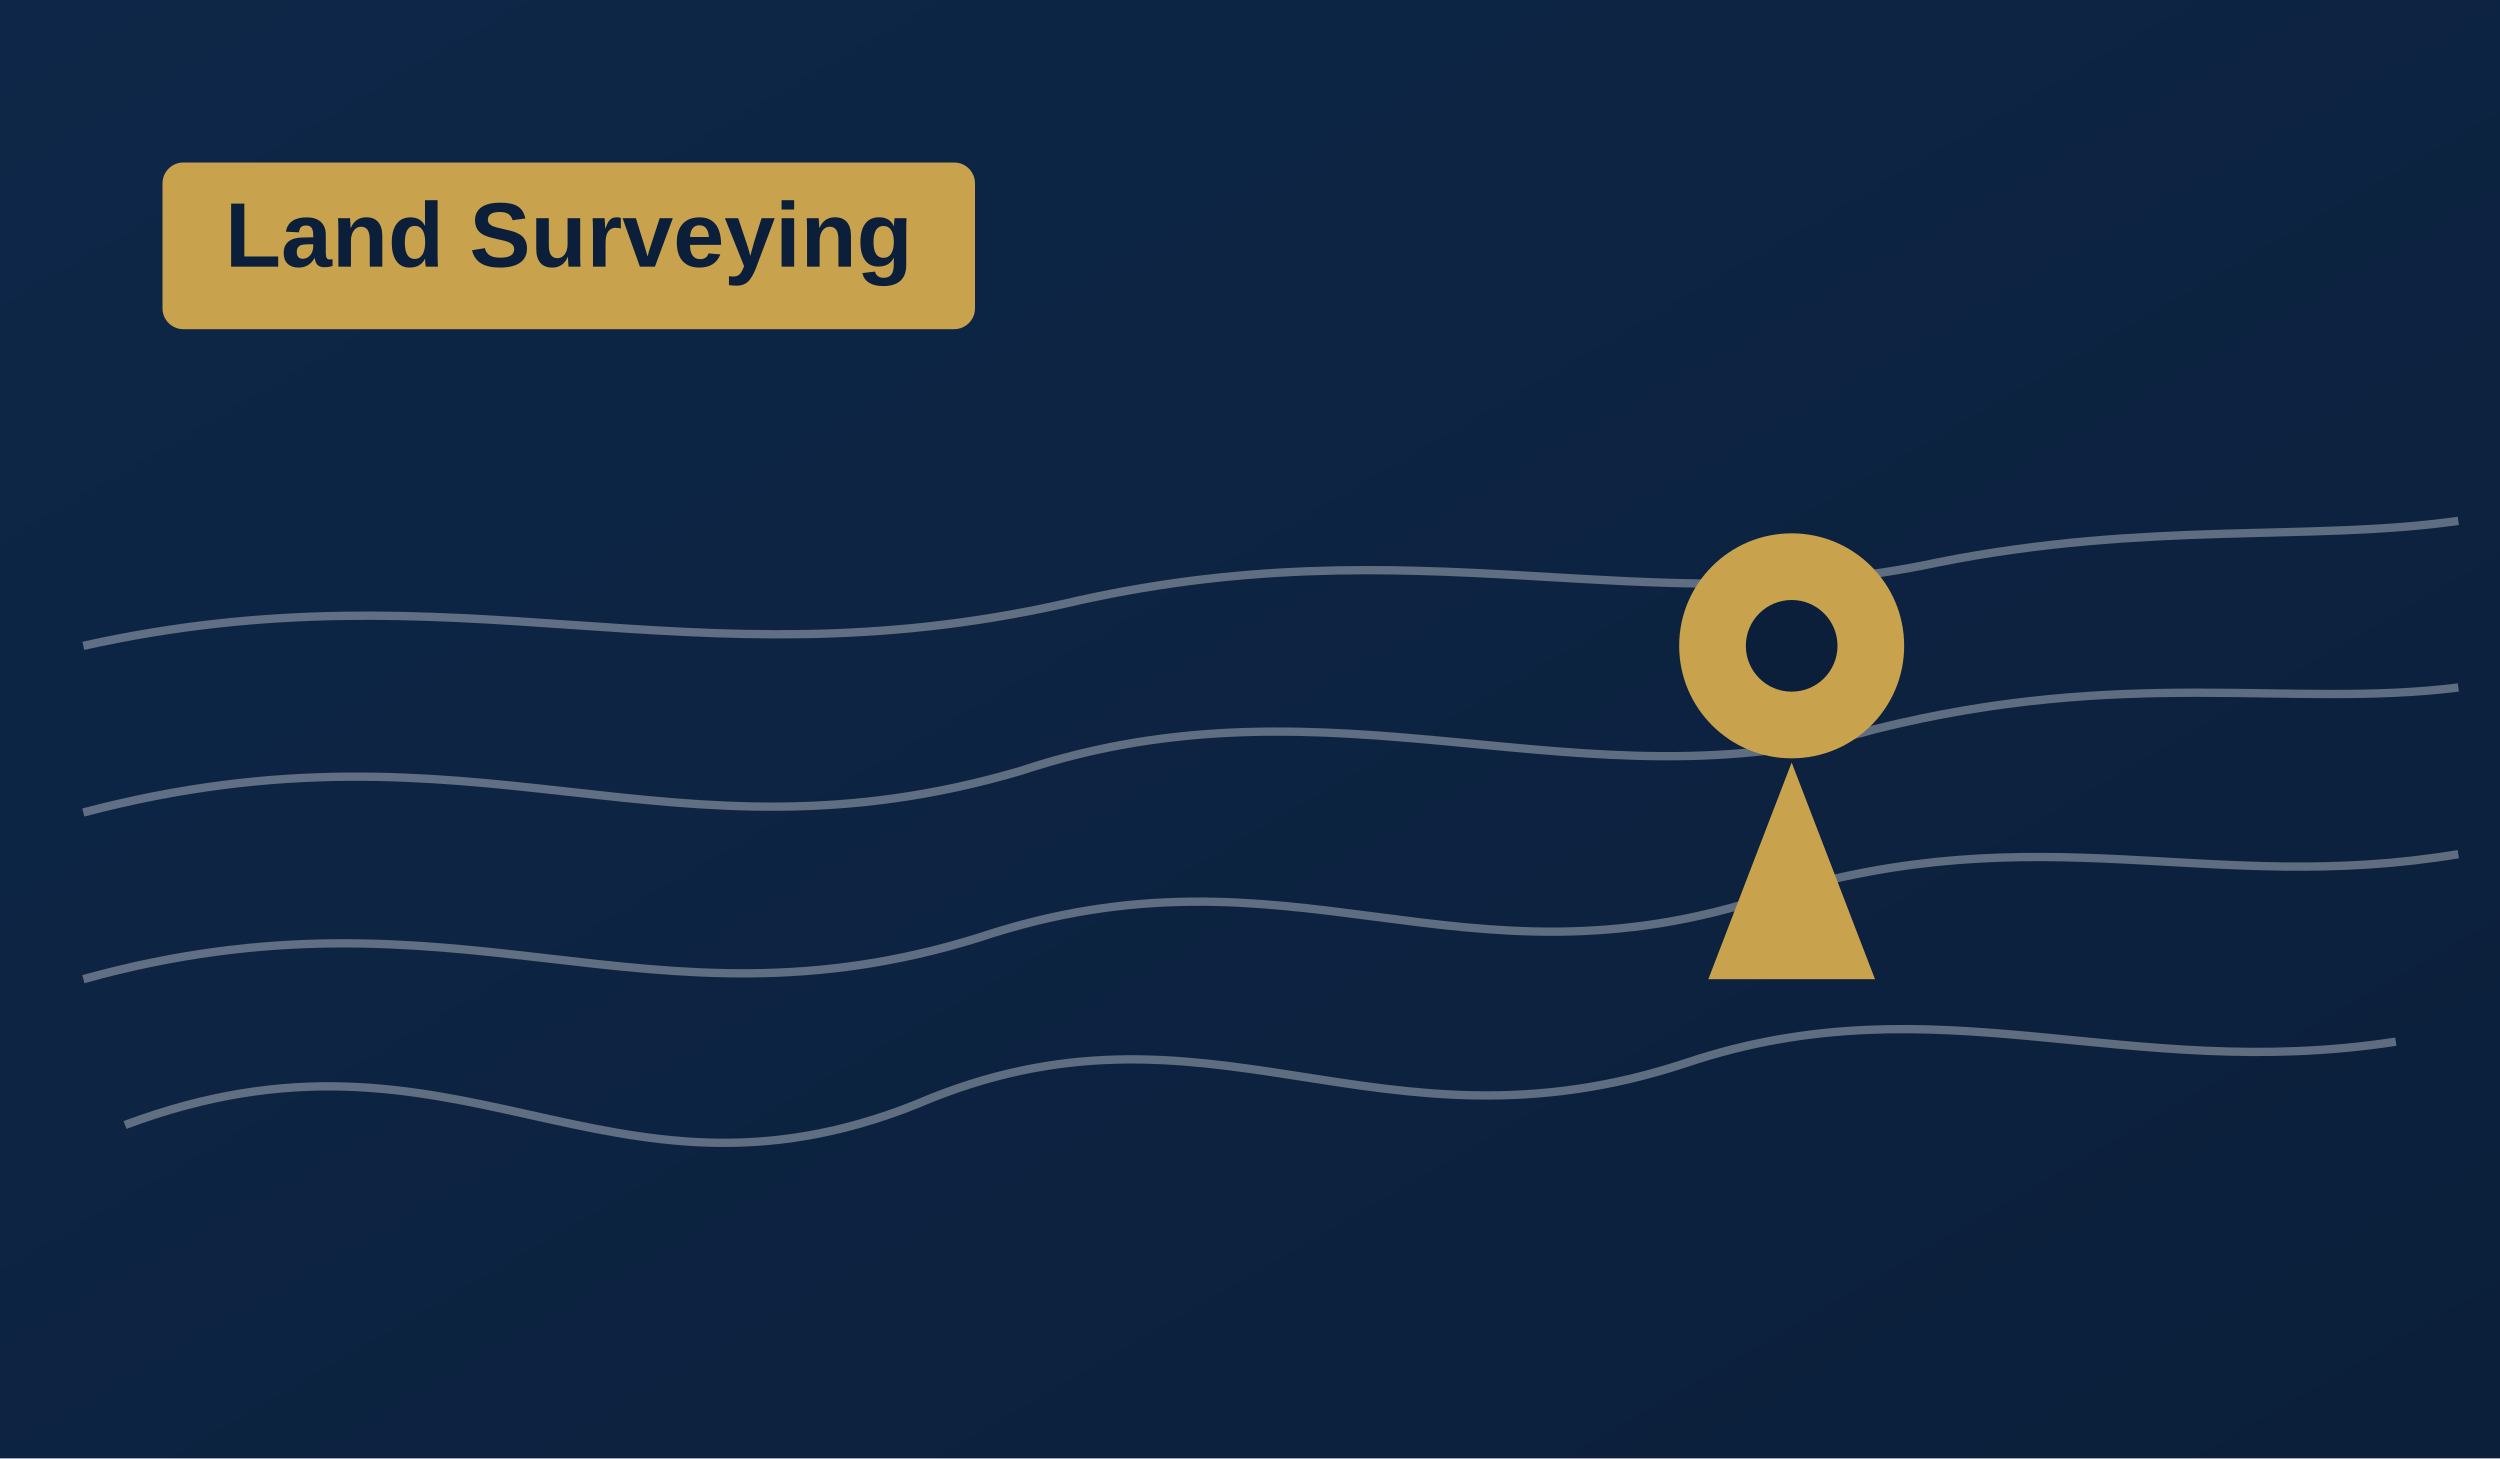
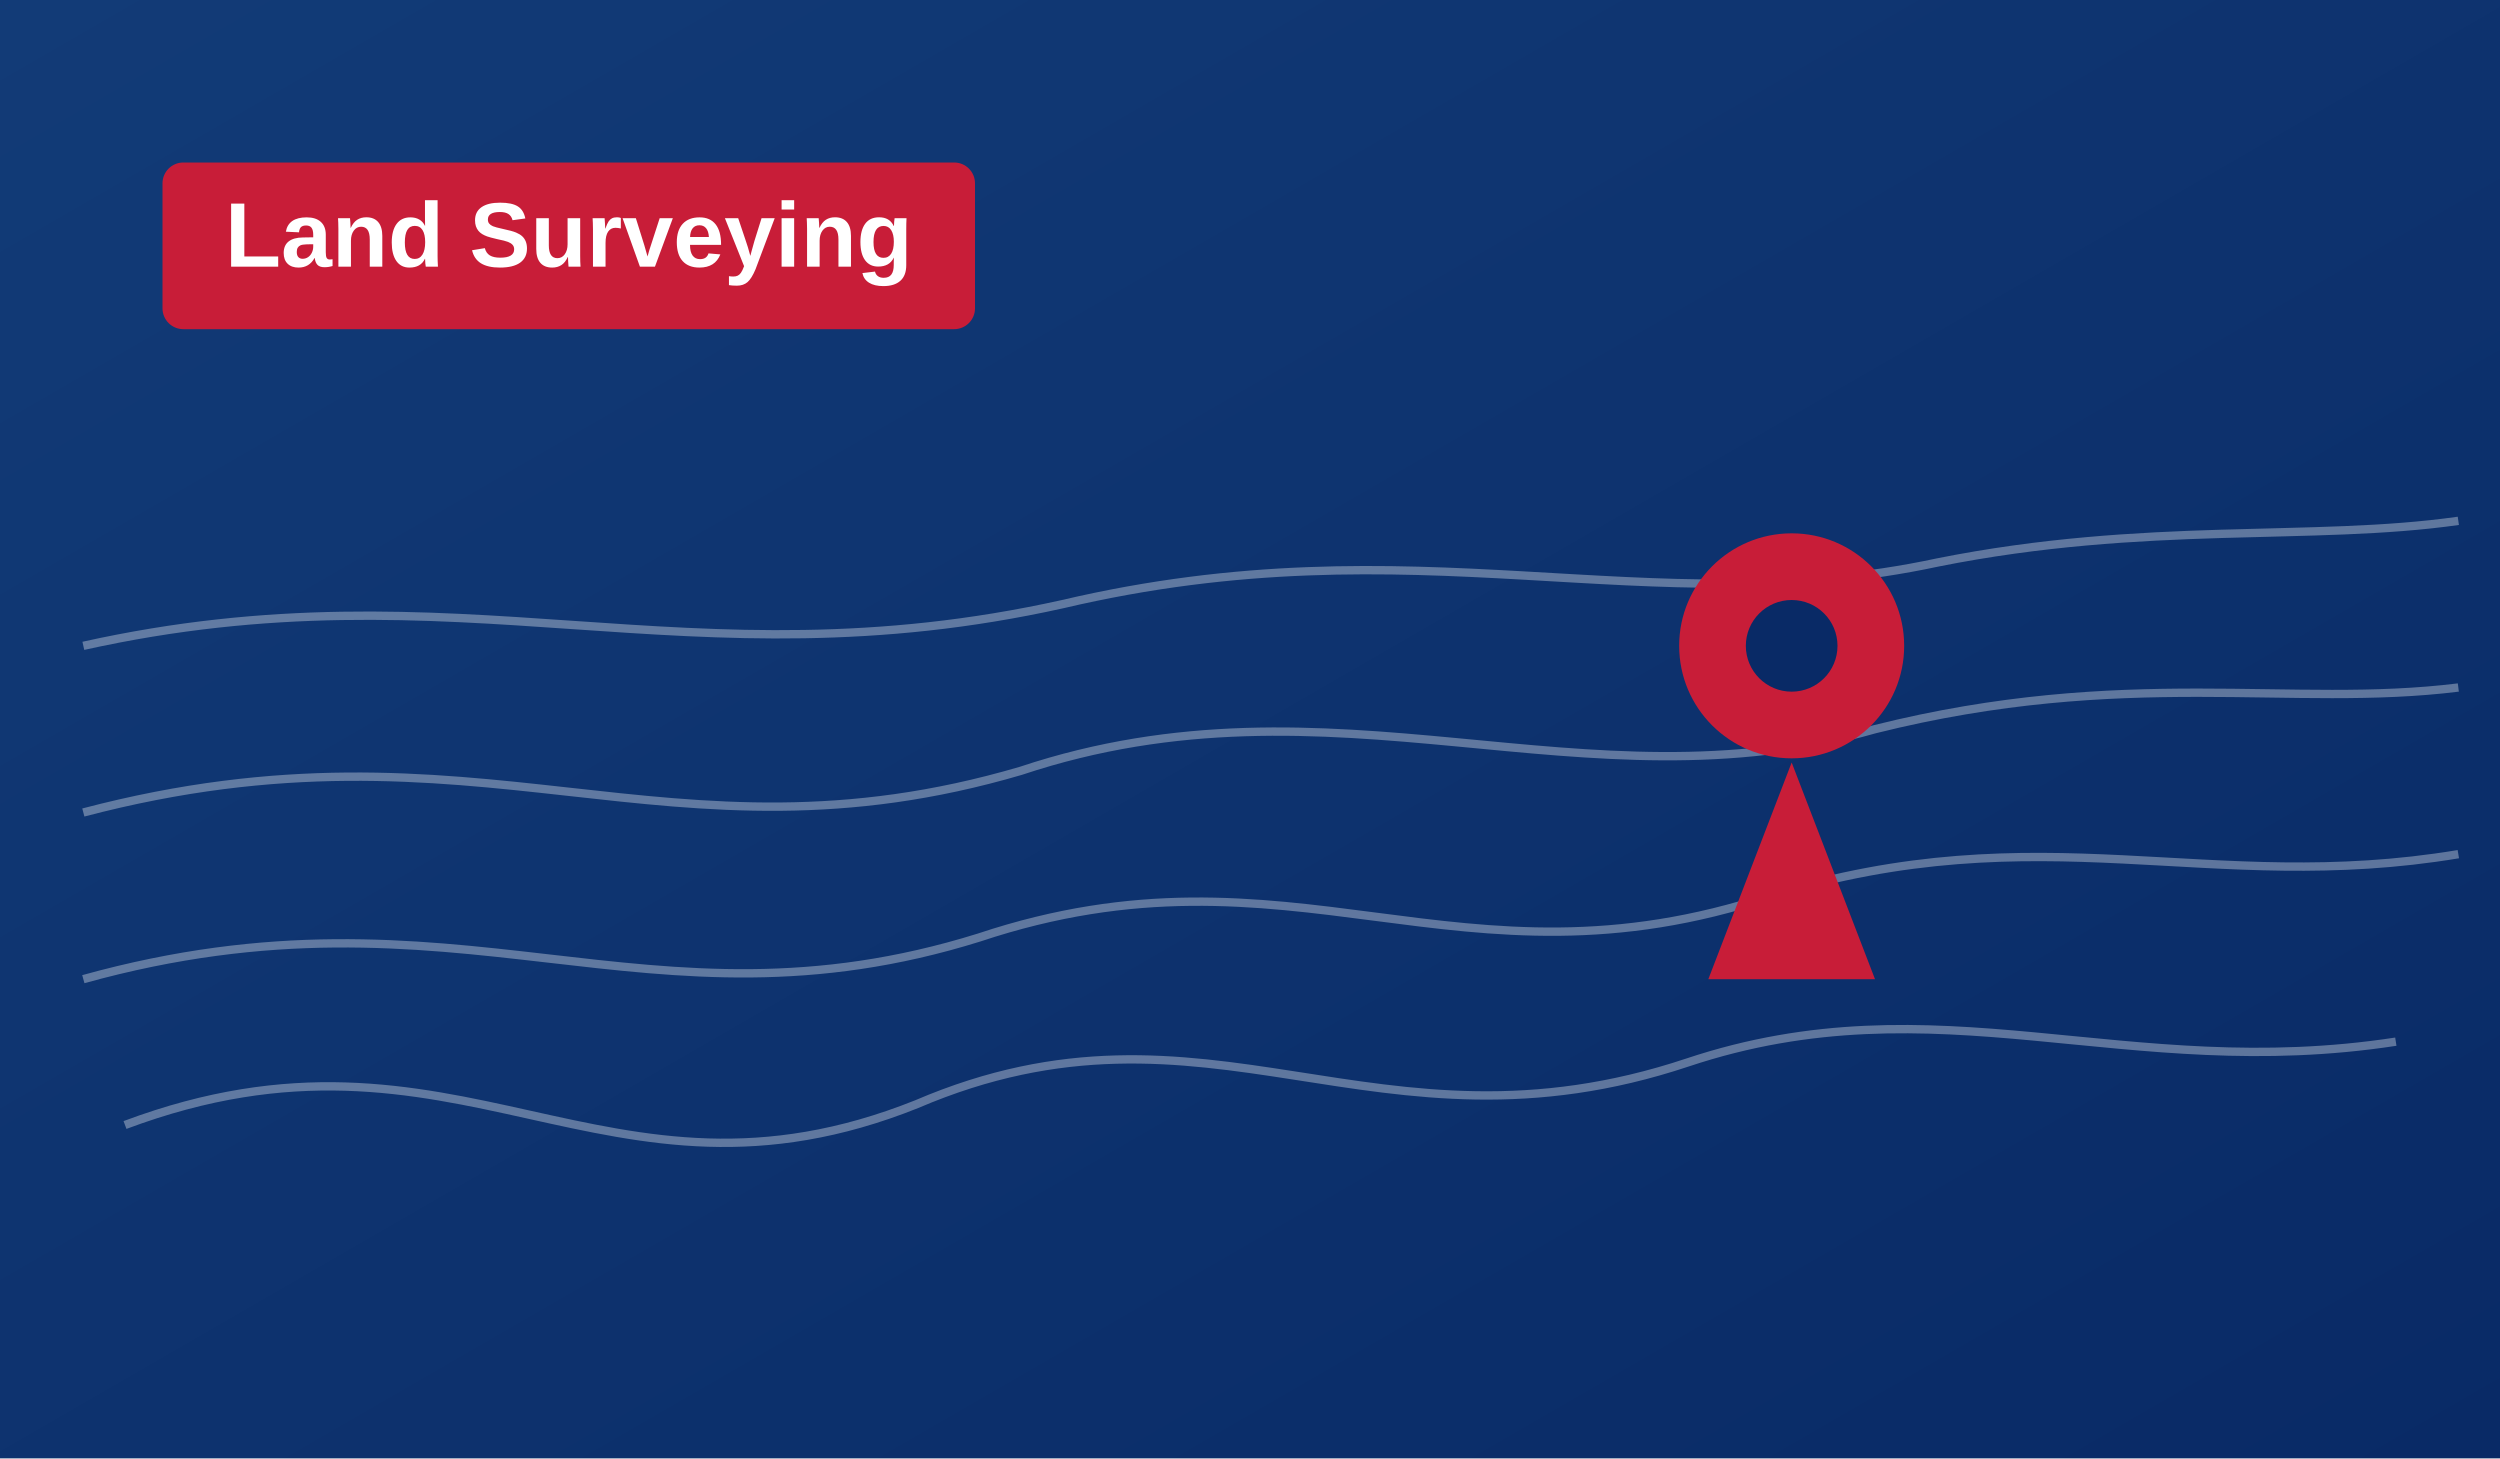
<svg xmlns="http://www.w3.org/2000/svg" width="1200" height="700" viewBox="0 0 1200 700" role="img" aria-labelledby="title desc">
  <defs>
    <linearGradient id="bg" x1="0" y1="0" x2="1" y2="1">
-       <stop offset="0%" stop-color="#0e2748" />
-       <stop offset="100%" stop-color="#0b1f3a" />
+       <stop offset="0%" stop-color="#123b77" />
+       <stop offset="100%" stop-color="#092a66" />
    </linearGradient>
  </defs>
  <rect width="1200" height="700" fill="url(#bg)" />
  <g fill="none" stroke="#ffffff" stroke-opacity="0.34" stroke-width="4">
    <path d="M60 540C220 480 290 590 440 530C580 470 660 560 810 510C930 470 1020 520 1150 500" />
    <path d="M40 470C220 420 310 500 470 450C620 400 700 480 850 430C980 390 1060 430 1180 410" />
    <path d="M40 390C230 340 320 420 490 370C640 320 760 390 900 350C1020 320 1100 340 1180 330" />
    <path d="M40 310C220 270 330 330 510 290C680 250 790 300 930 270C1030 250 1110 260 1180 250" />
  </g>
  <g>
-     <circle cx="860" cy="310" r="54" fill="#c8a24d" />
-     <circle cx="860" cy="310" r="22" fill="#0b1f3a" />
-     <path d="M860 366L900 470H820Z" fill="#c8a24d" />
+     <circle cx="860" cy="310" r="54" fill="#c81d38" />
+     <circle cx="860" cy="310" r="22" fill="#092a66" />
+     <path d="M860 366L900 470H820Z" fill="#c81d38" />
  </g>
-   <rect x="78" y="78" width="390" height="80" rx="10" fill="#c8a24d" />
-   <text x="108" y="128" fill="#0b1f3a" font-size="44" font-family="Arial, sans-serif" font-weight="700">Land Surveying</text>
+   <rect x="78" y="78" width="390" height="80" rx="10" fill="#c81d38" />
+   <text x="108" y="128" fill="#ffffff" font-size="44" font-family="Arial, sans-serif" font-weight="700">Land Surveying</text>
</svg>
